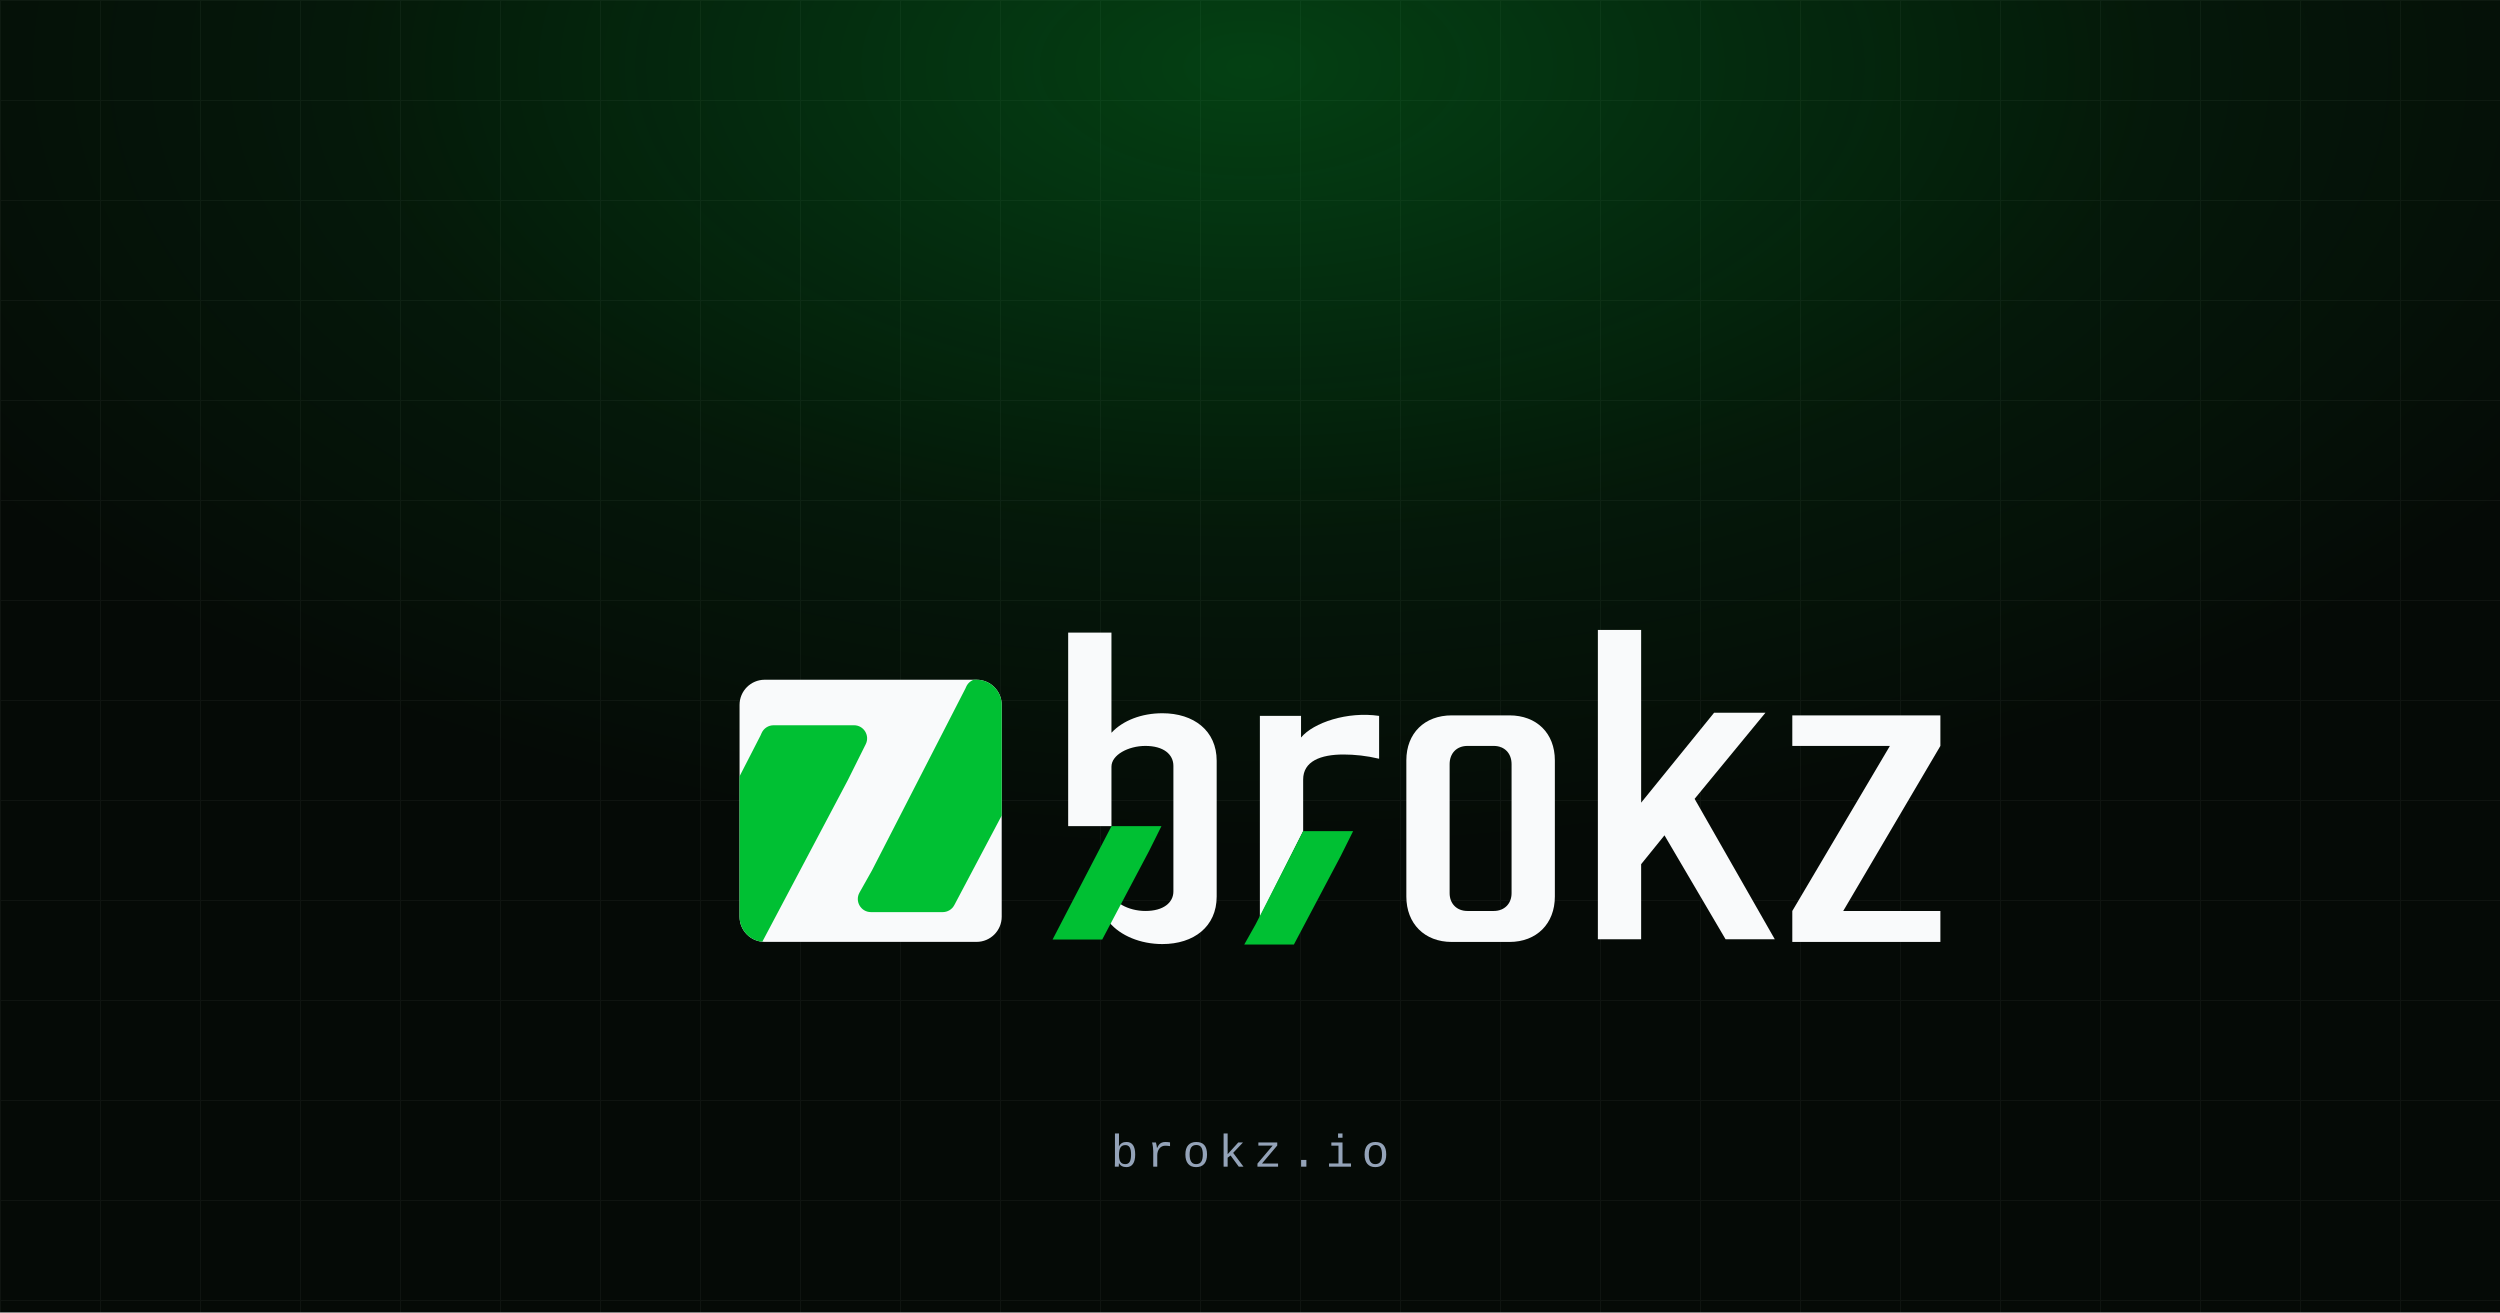
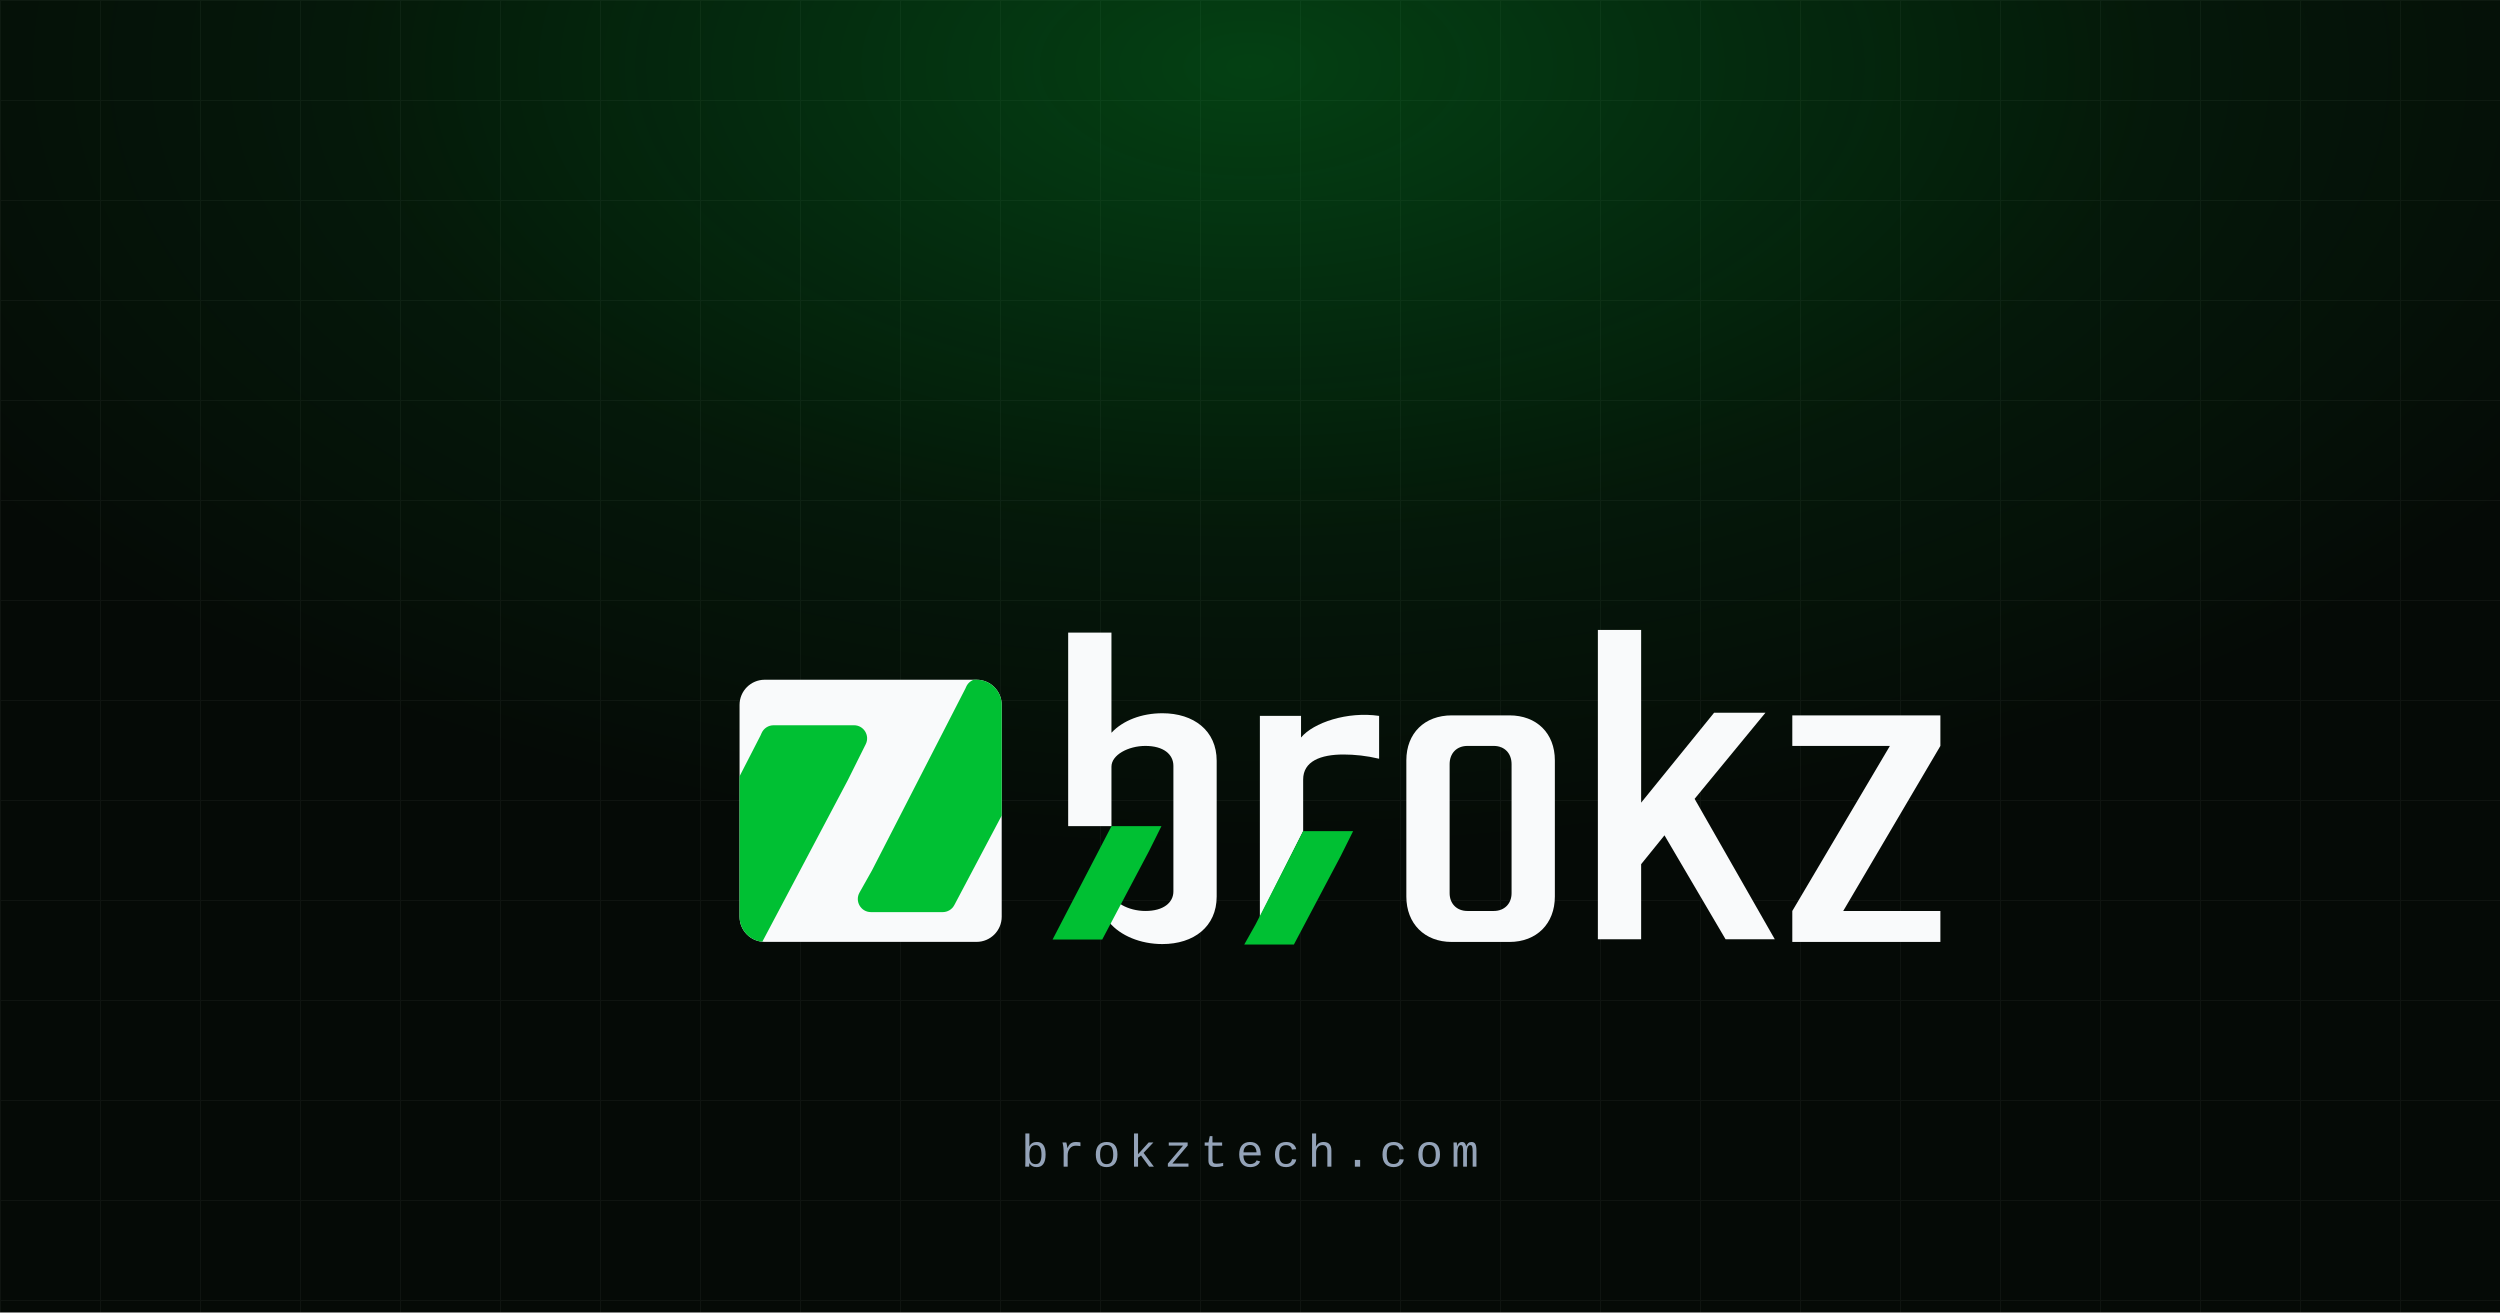
<svg xmlns="http://www.w3.org/2000/svg" viewBox="0 0 1200 630" width="1200" height="630">
  <defs>
    <pattern id="grid" width="48" height="48" patternUnits="userSpaceOnUse">
      <path d="M 48 0 L 0 0 0 48" fill="none" stroke="rgba(255,255,255,0.04)" stroke-width="1" />
    </pattern>
    <radialGradient id="brandGlow" cx="50%" cy="5%" r="60%">
      <stop offset="0%" stop-color="rgba(0, 192, 51, 0.30)" />
      <stop offset="60%" stop-color="rgba(0, 192, 51, 0.08)" />
      <stop offset="100%" stop-color="rgba(0, 192, 51, 0)" />
    </radialGradient>
  </defs>
  <rect width="1200" height="630" fill="#050A06" />
  <rect width="1200" height="630" fill="url(#grid)" />
  <rect width="1200" height="630" fill="url(#brandGlow)" />
  <g transform="translate(100, 180) scale(0.17)">
    <path d="M4472.39 1047.31V961.047H4890.5V1047.31L4616.15 1513.34H4890.5V1600.8H4472.39V1513.34L4747.93 1047.31H4472.39Z" fill="#F9FAFB" />
    <path d="M3923.39 1593.27V719.899H4045.59V1207.5L4251.65 953.515H4396.61L4196.54 1196.72L4422.97 1593.27H4283.99L4111.48 1299.75L4045.59 1381.21V1593.27H3923.39Z" fill="#F9FAFB" />
    <path d="M3382.62 1472.61V1088.04C3382.62 1011.36 3434.14 961.047 3510.81 961.047H3673.75C3750.42 961.047 3801.94 1011.36 3801.94 1088.04V1472.61C3801.94 1549.28 3750.42 1600.8 3673.75 1600.8H3510.81C3434.14 1600.8 3382.62 1549.28 3382.62 1472.61ZM3555.14 1513.34H3629.42C3659.37 1513.34 3679.74 1492.97 3679.74 1463.02V1098.82C3679.74 1067.67 3659.37 1047.31 3629.42 1047.31H3555.14C3525.19 1047.31 3504.82 1067.67 3504.82 1098.82V1463.02C3504.82 1492.97 3525.19 1513.34 3555.14 1513.34Z" fill="#F9FAFB" />
    <path d="M3305.72 962.504V1083.51C3270.97 1075.12 3236.23 1071.53 3205.08 1071.53C3140.39 1071.53 3091.27 1090.69 3091.27 1142.21V1287.93L2969.07 1531.04V962.504H3085.28V1023.6C3120.02 981.673 3215.87 949.326 3305.72 962.504Z" fill="#F9FAFB" />
    <path d="M2549.98 1455.83V1273.77H2544.9H2427.78V727.422H2549.98V1010.16C2582.33 975.415 2635.04 955.049 2693.74 955.049C2782.4 955.049 2847.09 1004.17 2847.09 1089.23V1472.6C2847.09 1557.66 2782.4 1606.78 2693.74 1606.78C2631.45 1606.78 2575.14 1582.82 2543.99 1545.68L2549.98 1455.83ZM2549.98 1106V1384.96V1455.83C2549.98 1488.17 2597.9 1513.33 2645.82 1513.33C2697.34 1513.33 2724.89 1489.37 2724.89 1458.22V1103.6C2724.89 1071.26 2697.34 1047.3 2645.82 1047.3C2597.9 1047.3 2549.98 1072.46 2549.98 1106Z" fill="#F9FAFB" />
    <path d="M2523.94 1593.92L2383.77 1593.91L2550.07 1273.8L2691.16 1273.79L2656.16 1344.02L2523.94 1593.92Z" fill="#00C033" />
    <path d="M3065.13 1608.05L2924.96 1608.04L2957.11 1550.91L3091.26 1287.93L3091.26 1287.93L3232.35 1287.92L3197.35 1358.16L3065.13 1608.05Z" fill="#00C033" />
    <g clip-path="url(#ogIconClip)">
      <rect x="1499.91" y="860.422" width="740.189" height="740.189" rx="71.058" fill="#F9FAFB" />
      <path d="M2106.25 1496.85C2099.83 1508.97 2087.24 1516.55 2073.53 1516.55L1870.86 1516.53C1842.55 1516.53 1824.73 1486.04 1838.61 1461.37L1873.69 1399.05L2137.68 885.088L2139.81 880.269C2145.74 866.876 2159.01 858.239 2173.65 858.238L2379.91 858.223C2407.4 858.222 2425.3 887.135 2413.04 911.741L2367.73 1002.66L2106.25 1496.85Z" fill="#00C033" />
      <path d="M1524.74 1674.77C1518.33 1686.89 1505.74 1694.47 1492.03 1694.47L1268.7 1694.45C1240.39 1694.45 1222.56 1663.96 1236.45 1639.29L1276.27 1568.54L1559.18 1017.74L1562.16 1011C1568.09 997.607 1581.35 988.97 1596 988.969L1823.06 988.953C1850.55 988.951 1868.45 1017.86 1856.18 1042.47L1805.72 1143.74L1524.74 1674.77Z" fill="#00C033" />
    </g>
    <clipPath id="ogIconClip">
      <rect x="1499.91" y="860.422" width="740.189" height="740.189" rx="71.058" />
    </clipPath>
  </g>
-   <text x="600" y="560" text-anchor="middle" font-family="'Courier New', Courier, monospace" font-size="22" font-weight="500" fill="#94a3b8" letter-spacing="4">brokz.io</text>
+   <text x="600" y="560" text-anchor="middle" font-family="'Courier New', Courier, monospace" font-size="22" font-weight="500" fill="#94a3b8" letter-spacing="4">brokztech.com</text>
</svg>
